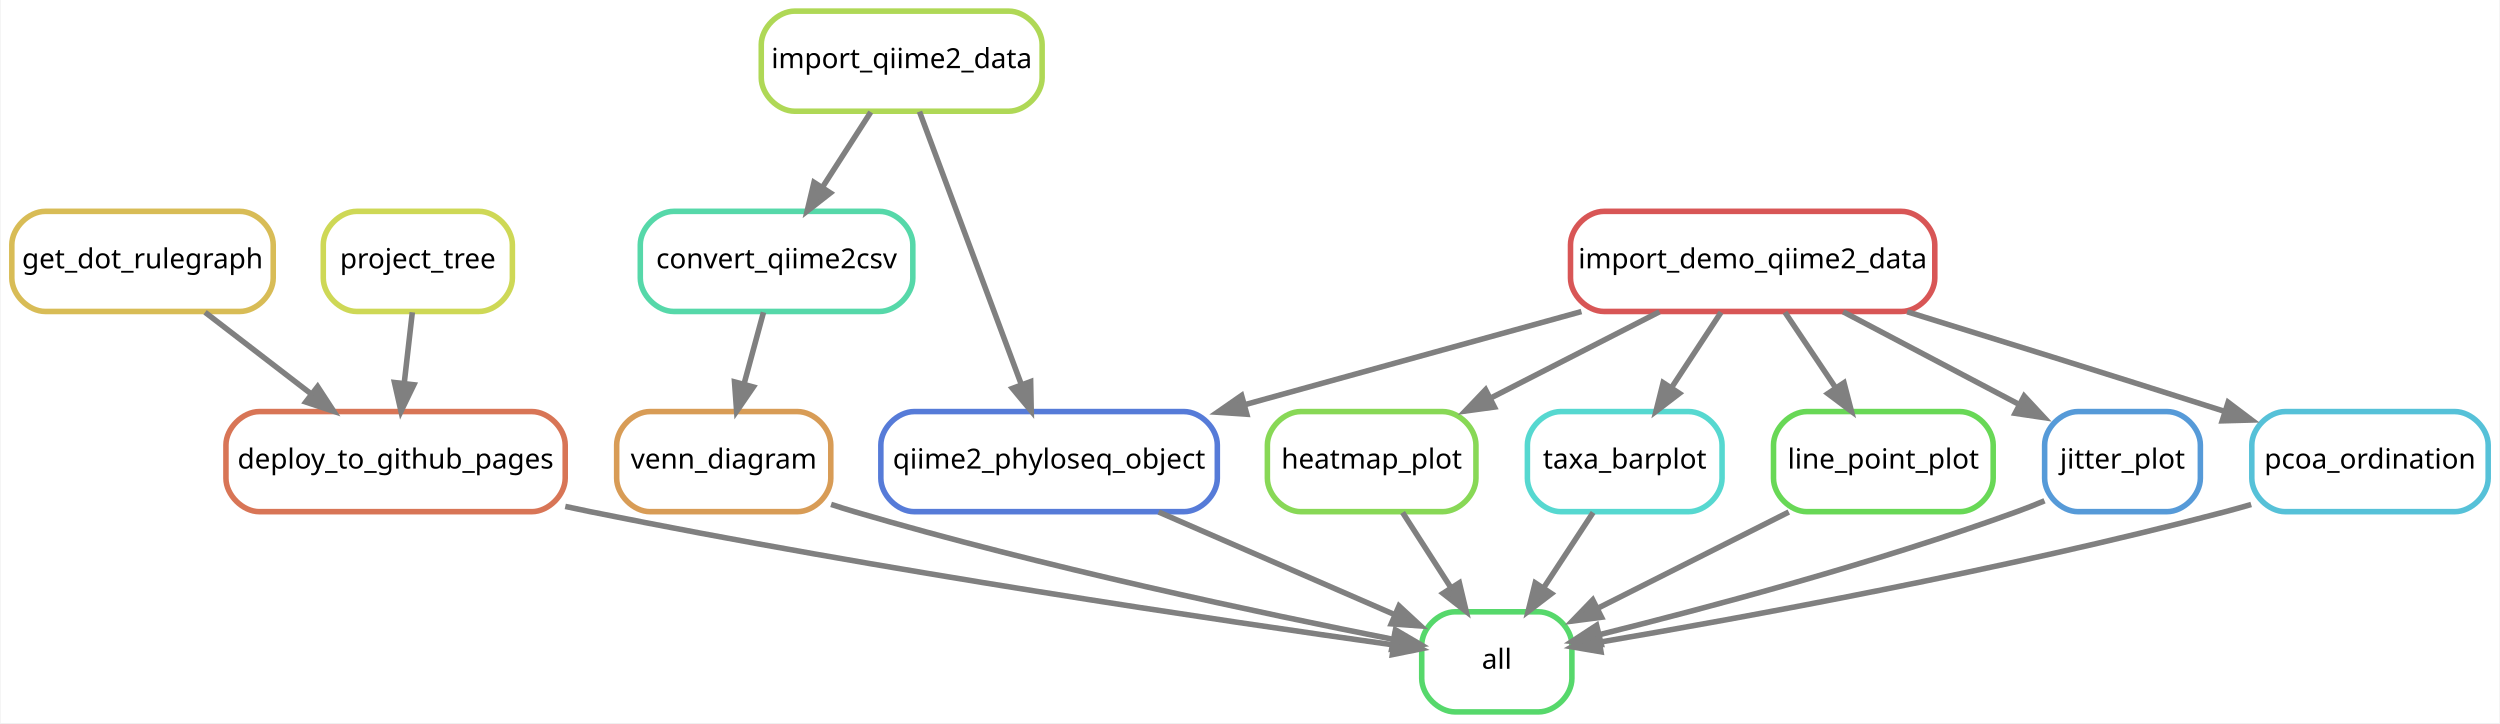
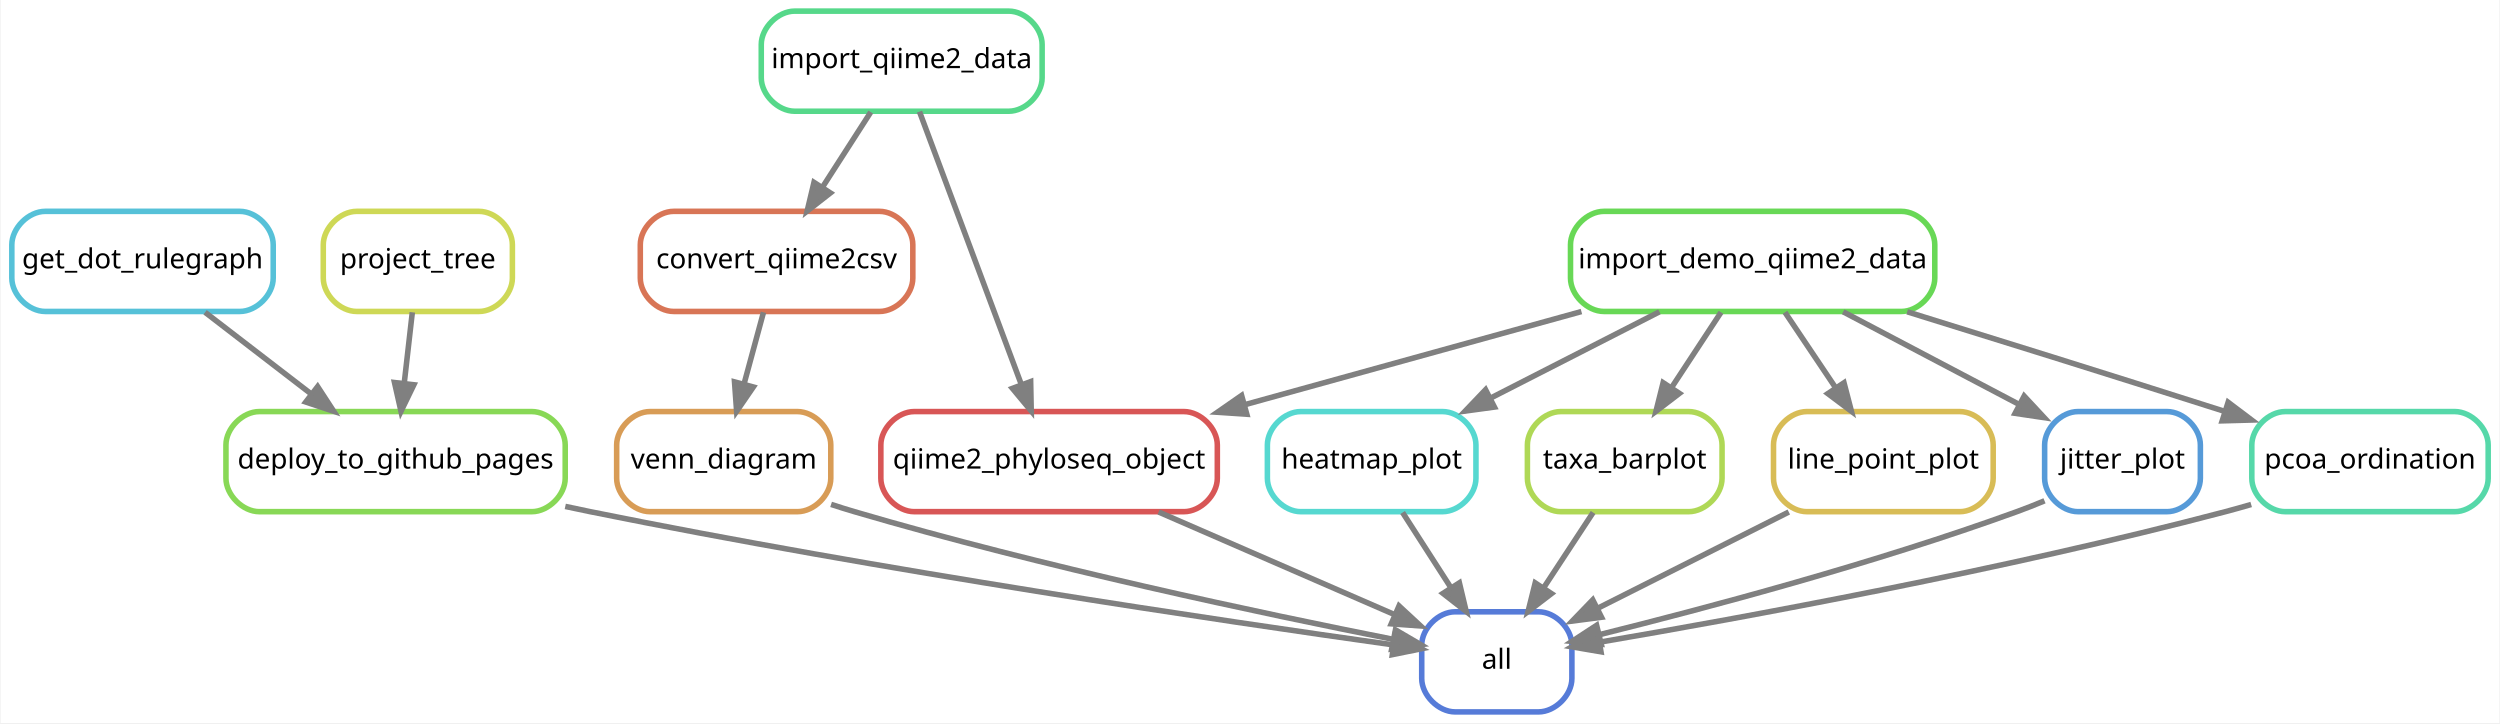
<svg xmlns="http://www.w3.org/2000/svg" width="899pt" height="260pt" viewBox="0.00 0.00 898.50 260.00">
  <g id="graph0" class="graph" transform="scale(1 1) rotate(0) translate(4 256)">
    <polygon fill="white" stroke="none" points="-4,4 -4,-256 894.5,-256 894.5,4 -4,4" />
    <g id="node1" class="node">
-       <path fill="none" stroke="#56d86b" stroke-width="2" d="M549,-36C549,-36 519,-36 519,-36 513,-36 507,-30 507,-24 507,-24 507,-12 507,-12 507,-6 513,0 519,0 519,0 549,0 549,0 555,0 561,-6 561,-12 561,-12 561,-24 561,-24 561,-30 555,-36 549,-36" />
+       <path fill="none" stroke="#567bd8" stroke-width="2" d="M549,-36C549,-36 519,-36 519,-36 513,-36 507,-30 507,-24 507,-24 507,-12 507,-12 507,-6 513,0 519,0 519,0 549,0 549,0 555,0 561,-6 561,-12 561,-12 561,-24 561,-24 561,-30 555,-36 549,-36" />
      <text text-anchor="middle" x="534" y="-15.5" font-family="sans" font-size="10.00">all</text>
    </g>
    <g id="node2" class="node">
-       <path fill="none" stroke="#d87556" stroke-width="2" d="M187,-108C187,-108 89,-108 89,-108 83,-108 77,-102 77,-96 77,-96 77,-84 77,-84 77,-78 83,-72 89,-72 89,-72 187,-72 187,-72 193,-72 199,-78 199,-84 199,-84 199,-96 199,-96 199,-102 193,-108 187,-108" />
+       <path fill="none" stroke="#88d856" stroke-width="2" d="M187,-108C187,-108 89,-108 89,-108 83,-108 77,-102 77,-96 77,-96 77,-84 77,-84 77,-78 83,-72 89,-72 89,-72 187,-72 187,-72 193,-72 199,-78 199,-84 199,-84 199,-96 199,-96 199,-102 193,-108 187,-108" />
      <text text-anchor="middle" x="138" y="-87.5" font-family="sans" font-size="10.00">deploy_to_github_pages</text>
    </g>
-     <g id="edge1" class="edge">
+     <g id="edge5" class="edge">
      <path fill="none" stroke="grey" stroke-width="2" d="M199.02,-73.89C202.05,-73.23 205.06,-72.6 208,-72 311.91,-50.97 435.78,-32.67 496.57,-24.13" />
      <polygon fill="grey" stroke="grey" stroke-width="2" points="497.4,-27.54 506.82,-22.7 496.44,-20.61 497.4,-27.54" />
    </g>
    <g id="node3" class="node">
-       <path fill="none" stroke="#d8bc56" stroke-width="2" d="M82,-180C82,-180 12,-180 12,-180 6,-180 0,-174 0,-168 0,-168 0,-156 0,-156 0,-150 6,-144 12,-144 12,-144 82,-144 82,-144 88,-144 94,-150 94,-156 94,-156 94,-168 94,-168 94,-174 88,-180 82,-180" />
+       <path fill="none" stroke="#56c1d8" stroke-width="2" d="M82,-180C82,-180 12,-180 12,-180 6,-180 0,-174 0,-168 0,-168 0,-156 0,-156 0,-150 6,-144 12,-144 12,-144 82,-144 82,-144 88,-144 94,-150 94,-156 94,-156 94,-168 94,-168 94,-174 88,-180 82,-180" />
      <text text-anchor="middle" x="47" y="-159.5" font-family="sans" font-size="10.00">get_dot_rulegraph</text>
    </g>
    <g id="edge9" class="edge">
      <path fill="none" stroke="grey" stroke-width="2" d="M69.49,-143.7C80.96,-134.88 95.06,-124.03 107.48,-114.47" />
      <polygon fill="grey" stroke="grey" stroke-width="2" points="109.97,-116.98 115.76,-108.1 105.7,-111.43 109.97,-116.98" />
    </g>
    <g id="node4" class="node">
      <path fill="none" stroke="#ced856" stroke-width="2" d="M168,-180C168,-180 124,-180 124,-180 118,-180 112,-174 112,-168 112,-168 112,-156 112,-156 112,-150 118,-144 124,-144 124,-144 168,-144 168,-144 174,-144 180,-150 180,-156 180,-156 180,-168 180,-168 180,-174 174,-180 168,-180" />
      <text text-anchor="middle" x="146" y="-159.5" font-family="sans" font-size="10.00">project_tree</text>
    </g>
    <g id="edge10" class="edge">
      <path fill="none" stroke="grey" stroke-width="2" d="M144.02,-143.7C143.14,-135.98 142.08,-126.71 141.1,-118.11" />
      <polygon fill="grey" stroke="grey" stroke-width="2" points="144.57,-117.64 139.95,-108.1 137.61,-118.44 144.57,-117.64" />
    </g>
    <g id="node5" class="node">
-       <path fill="none" stroke="#567bd8" stroke-width="2" d="M421.5,-108C421.5,-108 324.5,-108 324.5,-108 318.5,-108 312.5,-102 312.5,-96 312.5,-96 312.5,-84 312.5,-84 312.5,-78 318.5,-72 324.5,-72 324.5,-72 421.5,-72 421.5,-72 427.5,-72 433.5,-78 433.5,-84 433.5,-84 433.5,-96 433.5,-96 433.5,-102 427.5,-108 421.5,-108" />
+       <path fill="none" stroke="#d85656" stroke-width="2" d="M421.5,-108C421.5,-108 324.5,-108 324.5,-108 318.5,-108 312.5,-102 312.5,-96 312.5,-96 312.5,-84 312.5,-84 312.5,-78 318.5,-72 324.5,-72 324.5,-72 421.5,-72 421.5,-72 427.5,-72 433.5,-78 433.5,-84 433.5,-84 433.5,-96 433.5,-96 433.5,-102 427.5,-108 421.5,-108" />
      <text text-anchor="middle" x="373" y="-87.5" font-family="sans" font-size="10.00">qiime2_phyloseq_object</text>
    </g>
-     <g id="edge8" class="edge">
+     <g id="edge1" class="edge">
      <path fill="none" stroke="grey" stroke-width="2" d="M412.39,-71.88C438.3,-60.61 472,-45.96 497.35,-34.94" />
      <polygon fill="grey" stroke="grey" stroke-width="2" points="498.84,-38.1 506.62,-30.9 496.05,-31.68 498.84,-38.1" />
    </g>
    <g id="node6" class="node">
-       <path fill="none" stroke="#afd856" stroke-width="2" d="M358.5,-252C358.5,-252 281.5,-252 281.5,-252 275.5,-252 269.5,-246 269.5,-240 269.5,-240 269.5,-228 269.5,-228 269.5,-222 275.5,-216 281.5,-216 281.5,-216 358.5,-216 358.5,-216 364.5,-216 370.5,-222 370.5,-228 370.5,-228 370.5,-240 370.5,-240 370.5,-246 364.5,-252 358.5,-252" />
+       <path fill="none" stroke="#56d88a" stroke-width="2" d="M358.5,-252C358.5,-252 281.5,-252 281.5,-252 275.5,-252 269.5,-246 269.5,-240 269.5,-240 269.5,-228 269.5,-228 269.5,-222 275.5,-216 281.5,-216 281.5,-216 358.5,-216 358.5,-216 364.5,-216 370.5,-222 370.5,-228 370.5,-228 370.5,-240 370.5,-240 370.5,-246 364.5,-252 358.5,-252" />
      <text text-anchor="middle" x="320" y="-231.5" font-family="sans" font-size="10.00">import_qiime2_data</text>
    </g>
    <g id="edge12" class="edge">
      <path fill="none" stroke="grey" stroke-width="2" d="M326.39,-215.87C335.51,-191.46 352.31,-146.43 363.06,-117.64" />
      <polygon fill="grey" stroke="grey" stroke-width="2" points="366.37,-118.78 366.58,-108.19 359.81,-116.33 366.37,-118.78" />
    </g>
    <g id="node9" class="node">
-       <path fill="none" stroke="#56d8a9" stroke-width="2" d="M312,-180C312,-180 238,-180 238,-180 232,-180 226,-174 226,-168 226,-168 226,-156 226,-156 226,-150 232,-144 238,-144 238,-144 312,-144 312,-144 318,-144 324,-150 324,-156 324,-156 324,-168 324,-168 324,-174 318,-180 312,-180" />
+       <path fill="none" stroke="#d87556" stroke-width="2" d="M312,-180C312,-180 238,-180 238,-180 232,-180 226,-174 226,-168 226,-168 226,-156 226,-156 226,-150 232,-144 238,-144 238,-144 312,-144 312,-144 318,-144 324,-150 324,-156 324,-156 324,-168 324,-168 324,-174 318,-180 312,-180" />
      <text text-anchor="middle" x="275" y="-159.5" font-family="sans" font-size="10.00">convert_qiime2csv</text>
    </g>
    <g id="edge14" class="edge">
      <path fill="none" stroke="grey" stroke-width="2" d="M308.88,-215.7C303.64,-207.56 297.3,-197.69 291.52,-188.7" />
      <polygon fill="grey" stroke="grey" stroke-width="2" points="294.35,-186.62 286,-180.1 288.46,-190.41 294.35,-186.62" />
    </g>
    <g id="node7" class="node">
-       <path fill="none" stroke="#d85656" stroke-width="2" d="M679.5,-180C679.5,-180 572.5,-180 572.5,-180 566.5,-180 560.5,-174 560.5,-168 560.5,-168 560.5,-156 560.5,-156 560.5,-150 566.5,-144 572.5,-144 572.5,-144 679.5,-144 679.5,-144 685.5,-144 691.5,-150 691.5,-156 691.5,-156 691.5,-168 691.5,-168 691.5,-174 685.5,-180 679.5,-180" />
+       <path fill="none" stroke="#68d856" stroke-width="2" d="M679.5,-180C679.5,-180 572.5,-180 572.5,-180 566.5,-180 560.5,-174 560.5,-168 560.5,-168 560.5,-156 560.5,-156 560.5,-150 566.5,-144 572.5,-144 572.5,-144 679.5,-144 679.5,-144 685.5,-144 691.5,-150 691.5,-156 691.5,-156 691.5,-168 691.5,-168 691.5,-174 685.5,-180 679.5,-180" />
      <text text-anchor="middle" x="626" y="-159.5" font-family="sans" font-size="10.00">import_demo_qiime2_data</text>
    </g>
    <g id="edge11" class="edge">
      <path fill="none" stroke="grey" stroke-width="2" d="M564.43,-143.97C527.91,-133.86 481.48,-121.02 443.5,-110.51" />
      <polygon fill="grey" stroke="grey" stroke-width="2" points="444.1,-107.04 433.53,-107.75 442.23,-113.79 444.1,-107.04" />
    </g>
    <g id="node10" class="node">
-       <path fill="none" stroke="#68d856" stroke-width="2" d="M700.5,-108C700.5,-108 645.5,-108 645.5,-108 639.5,-108 633.5,-102 633.5,-96 633.5,-96 633.5,-84 633.5,-84 633.5,-78 639.5,-72 645.5,-72 645.5,-72 700.5,-72 700.5,-72 706.5,-72 712.5,-78 712.5,-84 712.5,-84 712.5,-96 712.5,-96 712.5,-102 706.5,-108 700.5,-108" />
+       <path fill="none" stroke="#d8bc56" stroke-width="2" d="M700.5,-108C700.5,-108 645.5,-108 645.5,-108 639.5,-108 633.5,-102 633.5,-96 633.5,-96 633.5,-84 633.5,-84 633.5,-78 639.5,-72 645.5,-72 645.5,-72 700.5,-72 700.5,-72 706.5,-72 712.5,-78 712.5,-84 712.5,-84 712.5,-96 712.5,-96 712.5,-102 706.5,-108 700.5,-108" />
      <text text-anchor="middle" x="673" y="-87.5" font-family="sans" font-size="10.00">line_point_plot</text>
    </g>
    <g id="edge15" class="edge">
      <path fill="none" stroke="grey" stroke-width="2" d="M637.62,-143.7C643.14,-135.47 649.85,-125.48 655.93,-116.42" />
      <polygon fill="grey" stroke="grey" stroke-width="2" points="658.85,-118.36 661.52,-108.1 653.04,-114.46 658.85,-118.36" />
    </g>
    <g id="node11" class="node">
      <path fill="none" stroke="#569ad8" stroke-width="2" d="M775,-108C775,-108 743,-108 743,-108 737,-108 731,-102 731,-96 731,-96 731,-84 731,-84 731,-78 737,-72 743,-72 743,-72 775,-72 775,-72 781,-72 787,-78 787,-84 787,-84 787,-96 787,-96 787,-102 781,-108 775,-108" />
      <text text-anchor="middle" x="759" y="-87.5" font-family="sans" font-size="10.00">jitter_plot</text>
    </g>
    <g id="edge16" class="edge">
      <path fill="none" stroke="grey" stroke-width="2" d="M658.54,-143.88C677.66,-133.81 701.9,-121.05 721.78,-110.59" />
      <polygon fill="grey" stroke="grey" stroke-width="2" points="723.64,-113.57 730.86,-105.81 720.38,-107.37 723.64,-113.57" />
    </g>
    <g id="node12" class="node">
-       <path fill="none" stroke="#56c1d8" stroke-width="2" d="M878.5,-108C878.5,-108 817.5,-108 817.5,-108 811.5,-108 805.5,-102 805.5,-96 805.5,-96 805.5,-84 805.5,-84 805.5,-78 811.5,-72 817.5,-72 817.5,-72 878.5,-72 878.5,-72 884.5,-72 890.5,-78 890.5,-84 890.5,-84 890.5,-96 890.5,-96 890.5,-102 884.5,-108 878.5,-108" />
+       <path fill="none" stroke="#56d8a9" stroke-width="2" d="M878.5,-108C878.5,-108 817.5,-108 817.5,-108 811.5,-108 805.5,-102 805.5,-96 805.5,-96 805.5,-84 805.5,-84 805.5,-78 811.5,-72 817.5,-72 817.5,-72 878.5,-72 878.5,-72 884.5,-72 890.5,-78 890.5,-84 890.5,-84 890.5,-96 890.5,-96 890.5,-102 884.5,-108 878.5,-108" />
      <text text-anchor="middle" x="848" y="-87.5" font-family="sans" font-size="10.00">pcoa_ordination</text>
    </g>
    <g id="edge17" class="edge">
      <path fill="none" stroke="grey" stroke-width="2" d="M681.57,-143.89C712.54,-134.3 752.02,-122 795.75,-108.06" />
      <polygon fill="grey" stroke="grey" stroke-width="2" points="796.99,-111.34 805.45,-104.96 794.86,-104.67 796.99,-111.34" />
    </g>
    <g id="node13" class="node">
-       <path fill="none" stroke="#88d856" stroke-width="2" d="M514.5,-108C514.5,-108 463.5,-108 463.5,-108 457.5,-108 451.5,-102 451.5,-96 451.5,-96 451.5,-84 451.5,-84 451.5,-78 457.5,-72 463.5,-72 463.5,-72 514.5,-72 514.5,-72 520.5,-72 526.5,-78 526.5,-84 526.5,-84 526.5,-96 526.5,-96 526.5,-102 520.5,-108 514.5,-108" />
+       <path fill="none" stroke="#56d8d0" stroke-width="2" d="M514.5,-108C514.5,-108 463.5,-108 463.5,-108 457.5,-108 451.5,-102 451.5,-96 451.5,-96 451.5,-84 451.5,-84 451.5,-78 457.5,-72 463.5,-72 463.5,-72 514.5,-72 514.5,-72 520.5,-72 526.5,-78 526.5,-84 526.5,-84 526.5,-96 526.5,-96 526.5,-102 520.5,-108 514.5,-108" />
      <text text-anchor="middle" x="489" y="-87.5" font-family="sans" font-size="10.00">heatmap_plot</text>
    </g>
    <g id="edge18" class="edge">
      <path fill="none" stroke="grey" stroke-width="2" d="M592.49,-143.88C574.16,-134.51 551.26,-122.81 531.67,-112.8" />
      <polygon fill="grey" stroke="grey" stroke-width="2" points="533.14,-109.62 522.64,-108.19 529.96,-115.86 533.14,-109.62" />
    </g>
    <g id="node14" class="node">
-       <path fill="none" stroke="#56d8d0" stroke-width="2" d="M603,-108C603,-108 557,-108 557,-108 551,-108 545,-102 545,-96 545,-96 545,-84 545,-84 545,-78 551,-72 557,-72 557,-72 603,-72 603,-72 609,-72 615,-78 615,-84 615,-84 615,-96 615,-96 615,-102 609,-108 603,-108" />
+       <path fill="none" stroke="#afd856" stroke-width="2" d="M603,-108C603,-108 557,-108 557,-108 551,-108 545,-102 545,-96 545,-96 545,-84 545,-84 545,-78 551,-72 557,-72 557,-72 603,-72 603,-72 609,-72 615,-78 615,-84 615,-84 615,-96 615,-96 615,-102 609,-108 603,-108" />
      <text text-anchor="middle" x="580" y="-87.5" font-family="sans" font-size="10.00">taxa_barplot</text>
    </g>
    <g id="edge19" class="edge">
      <path fill="none" stroke="grey" stroke-width="2" d="M614.63,-143.7C609.28,-135.56 602.8,-125.69 596.89,-116.7" />
      <polygon fill="grey" stroke="grey" stroke-width="2" points="599.66,-114.54 591.24,-108.1 593.81,-118.38 599.66,-114.54" />
    </g>
    <g id="node8" class="node">
      <path fill="none" stroke="#d89c56" stroke-width="2" d="M282.5,-108C282.5,-108 229.5,-108 229.5,-108 223.5,-108 217.5,-102 217.5,-96 217.5,-96 217.5,-84 217.5,-84 217.5,-78 223.5,-72 229.5,-72 229.5,-72 282.5,-72 282.5,-72 288.5,-72 294.5,-78 294.5,-84 294.5,-84 294.5,-96 294.5,-96 294.5,-102 288.5,-108 282.5,-108" />
      <text text-anchor="middle" x="256" y="-87.5" font-family="sans" font-size="10.00">venn_diagram</text>
    </g>
    <g id="edge2" class="edge">
      <path fill="none" stroke="grey" stroke-width="2" d="M294.61,-74.62C297.43,-73.69 300.25,-72.81 303,-72 370.38,-52.16 450.61,-35.22 496.6,-26.12" />
      <polygon fill="grey" stroke="grey" stroke-width="2" points="497.56,-29.5 506.7,-24.15 496.21,-22.63 497.56,-29.5" />
    </g>
    <g id="edge13" class="edge">
      <path fill="none" stroke="grey" stroke-width="2" d="M270.3,-143.7C268.19,-135.9 265.64,-126.51 263.28,-117.83" />
      <polygon fill="grey" stroke="grey" stroke-width="2" points="266.64,-116.84 260.64,-108.1 259.88,-118.67 266.64,-116.84" />
    </g>
-     <g id="edge4" class="edge">
+     <g id="edge3" class="edge">
      <path fill="none" stroke="grey" stroke-width="2" d="M639,-71.88C618.13,-61.37 591.44,-47.92 570.18,-37.22" />
      <polygon fill="grey" stroke="grey" stroke-width="2" points="571.65,-34.04 561.14,-32.67 568.5,-40.29 571.65,-34.04" />
    </g>
-     <g id="edge7" class="edge">
+     <g id="edge8" class="edge">
      <path fill="none" stroke="grey" stroke-width="2" d="M730.96,-75.91C727.63,-74.52 724.26,-73.18 721,-72 669.98,-53.47 609.23,-37.3 571.14,-27.84" />
      <polygon fill="grey" stroke="grey" stroke-width="2" points="571.56,-24.34 561.02,-25.35 569.89,-31.14 571.56,-24.34" />
    </g>
    <g id="edge6" class="edge">
      <path fill="none" stroke="grey" stroke-width="2" d="M805.27,-74.59C802.14,-73.67 799.03,-72.8 796,-72 716.65,-51.08 621.93,-33.77 570.92,-25.07" />
      <polygon fill="grey" stroke="grey" stroke-width="2" points="571.46,-21.61 561.02,-23.4 570.29,-28.51 571.46,-21.61" />
    </g>
-     <g id="edge3" class="edge">
+     <g id="edge7" class="edge">
      <path fill="none" stroke="grey" stroke-width="2" d="M500.12,-71.7C505.36,-63.56 511.7,-53.69 517.48,-44.7" />
      <polygon fill="grey" stroke="grey" stroke-width="2" points="520.54,-46.41 523,-36.1 514.65,-42.62 520.54,-46.41" />
    </g>
-     <g id="edge5" class="edge">
+     <g id="edge4" class="edge">
      <path fill="none" stroke="grey" stroke-width="2" d="M568.63,-71.7C563.28,-63.56 556.8,-53.69 550.89,-44.7" />
      <polygon fill="grey" stroke="grey" stroke-width="2" points="553.66,-42.54 545.24,-36.1 547.81,-46.38 553.66,-42.54" />
    </g>
  </g>
</svg>
